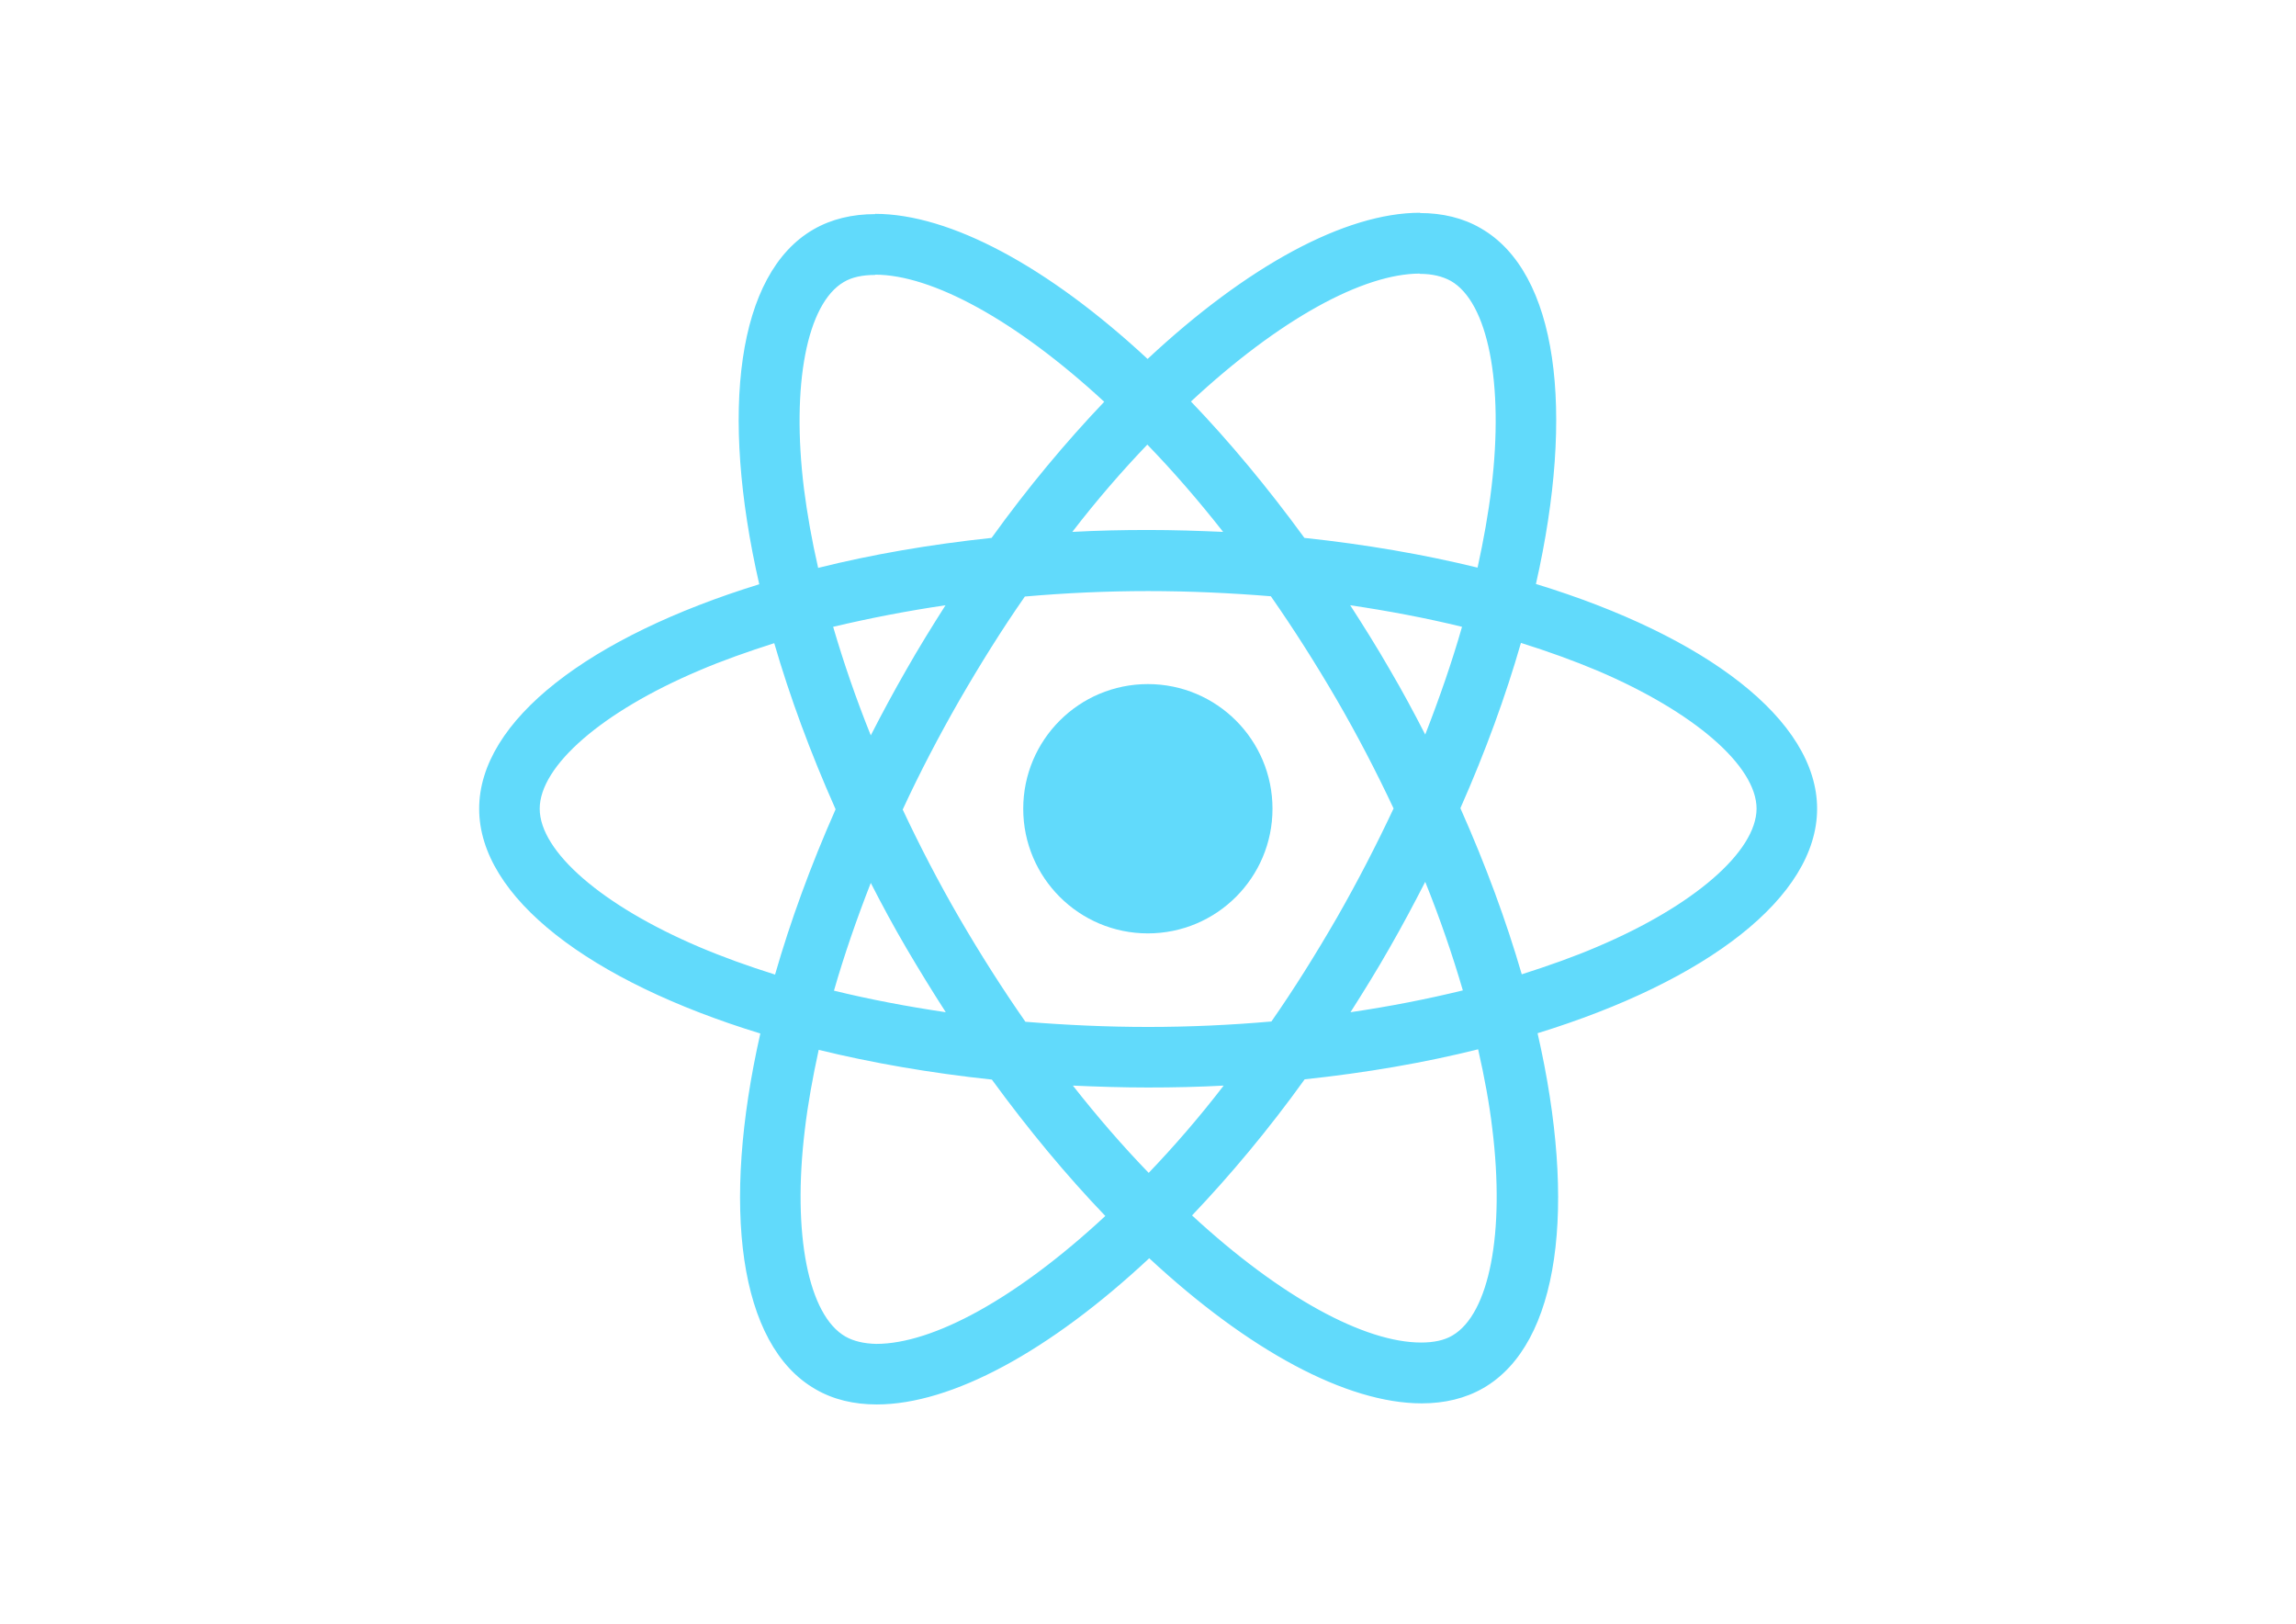
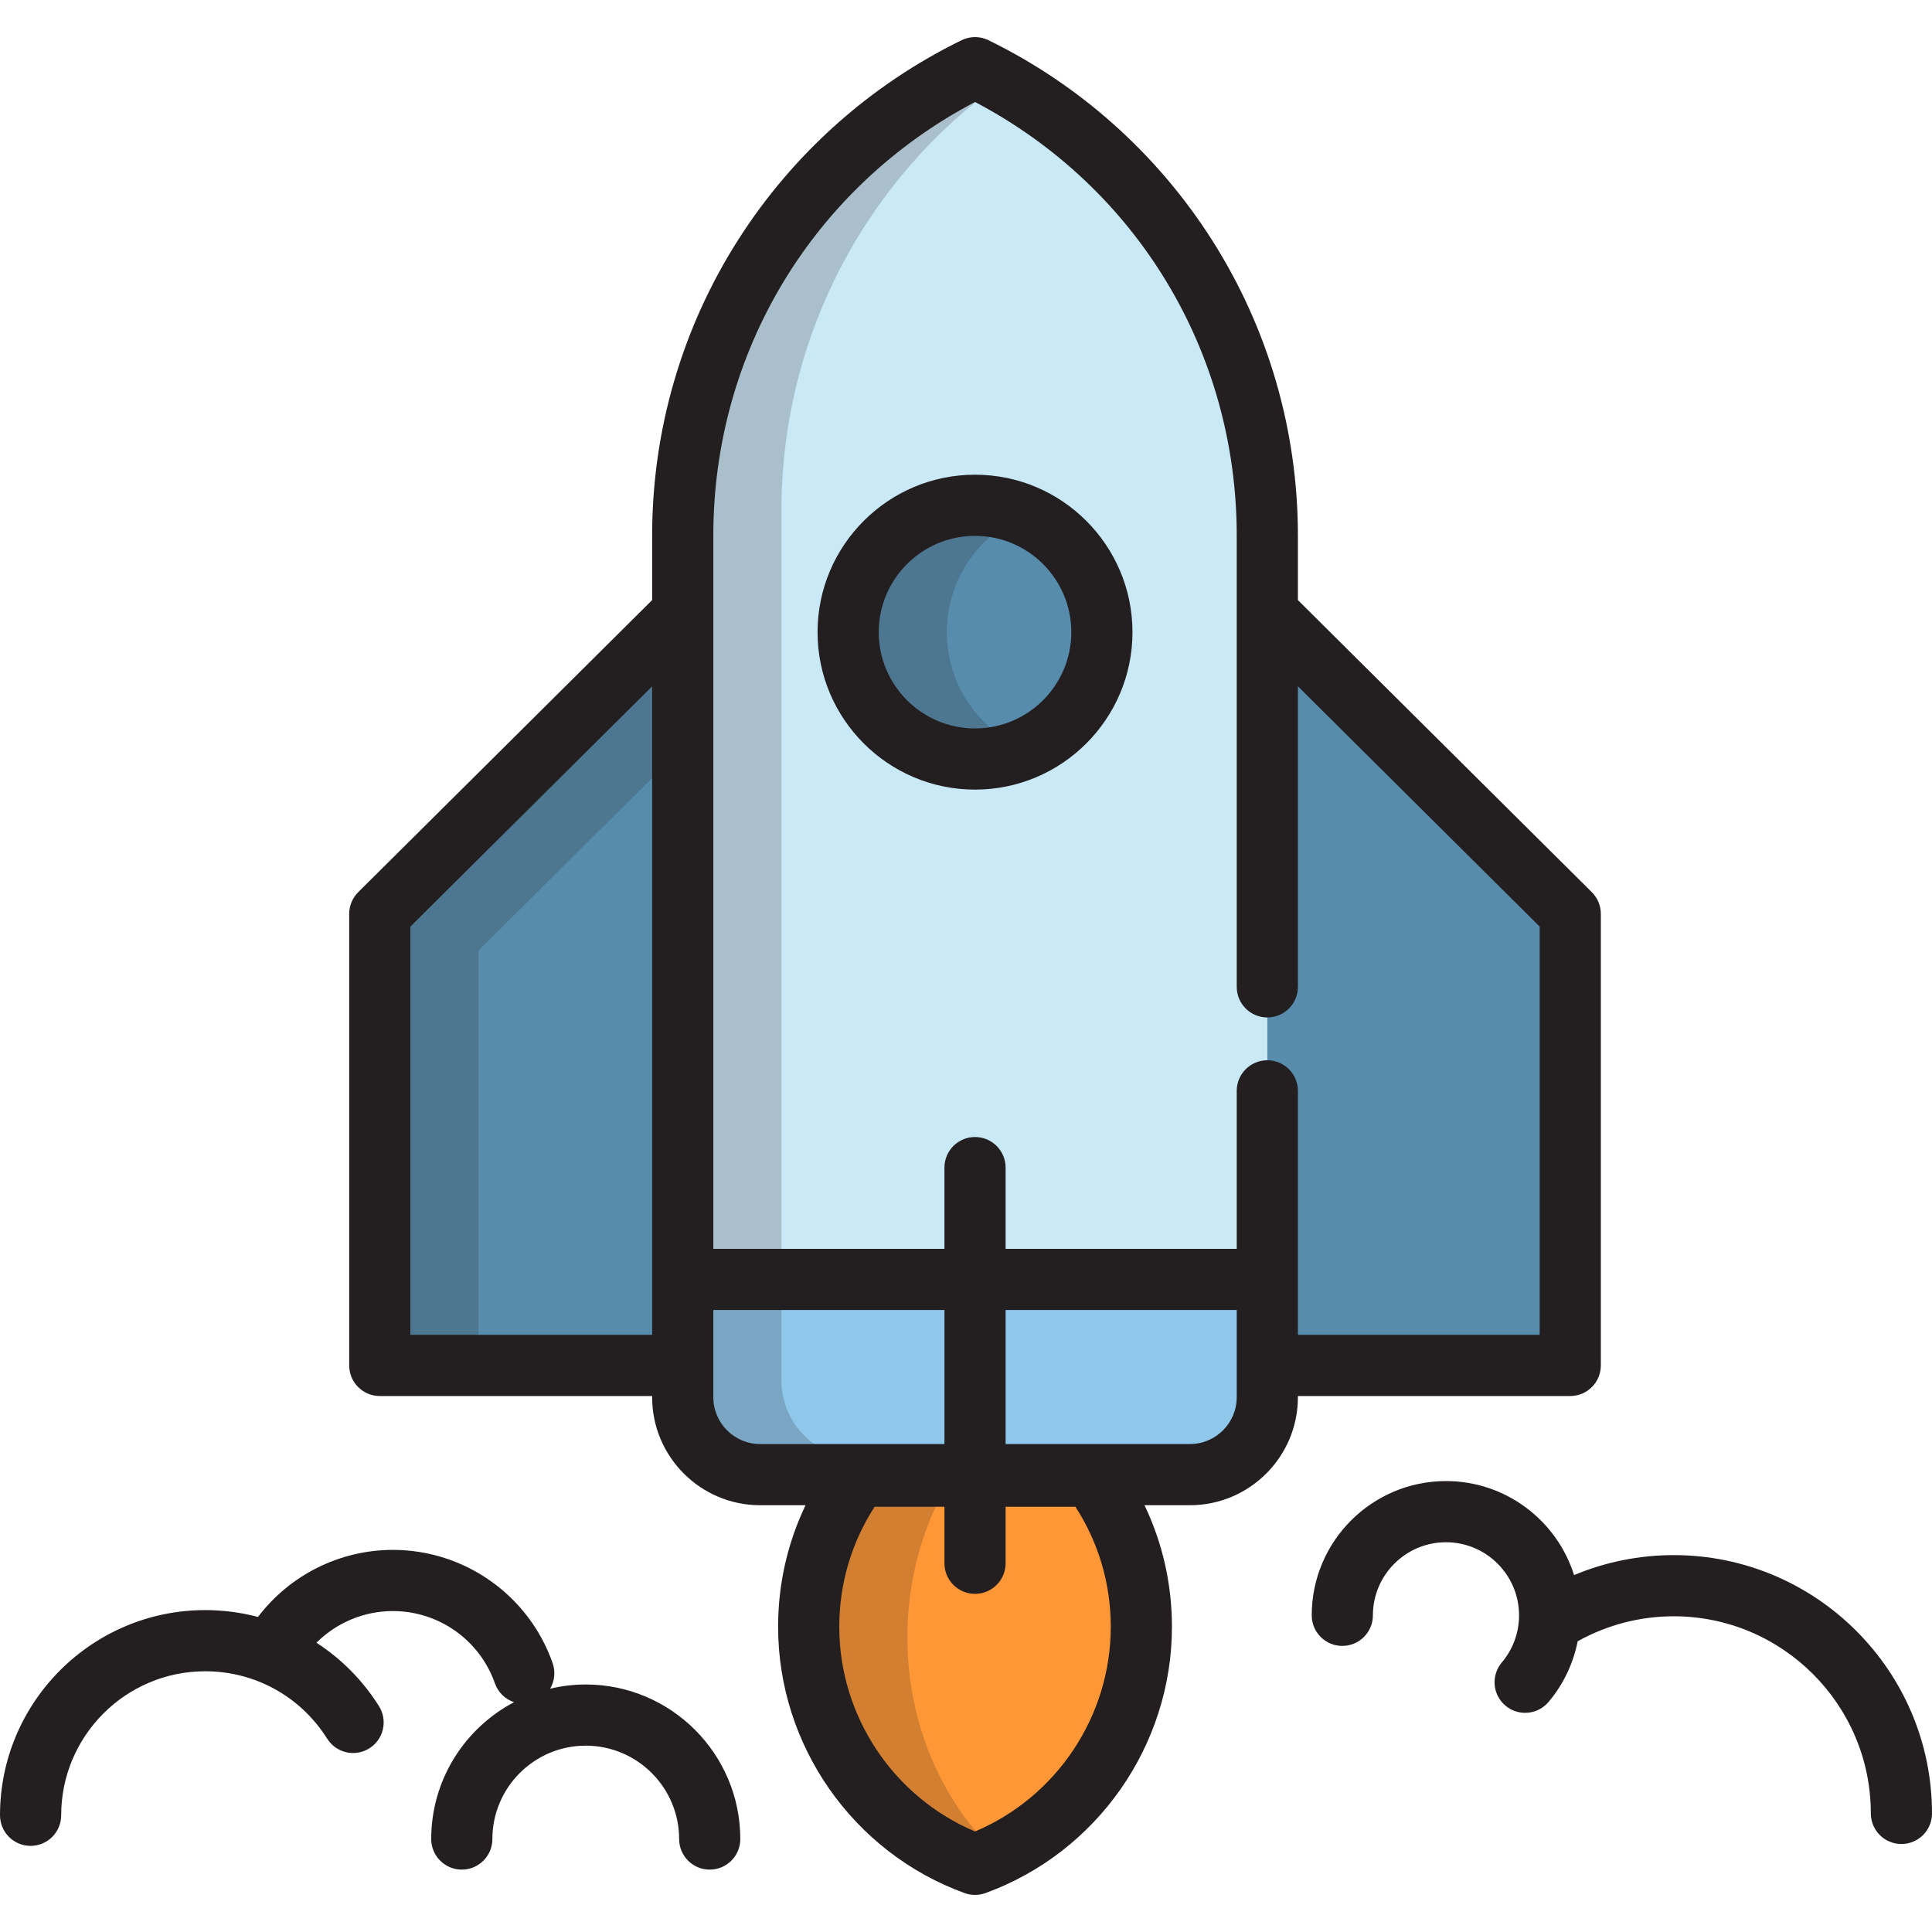
- <svg xmlns="http://www.w3.org/2000/svg" viewBox="0 0 841.9 595.3">
-   <g fill="#61DAFB">
-     <path d="M666.3 296.5c0-32.5-40.7-63.3-103.1-82.4 14.4-63.6 8-114.2-20.2-130.4-6.5-3.8-14.1-5.6-22.4-5.6v22.3c4.6 0 8.3.9 11.4 2.6 13.6 7.8 19.5 37.5 14.9 75.7-1.1 9.4-2.9 19.3-5.1 29.4-19.6-4.8-41-8.5-63.5-10.9-13.5-18.5-27.5-35.3-41.6-50 32.6-30.3 63.2-46.9 84-46.9V78c-27.5 0-63.5 19.6-99.9 53.6-36.4-33.8-72.4-53.2-99.9-53.2v22.3c20.7 0 51.4 16.5 84 46.6-14 14.7-28 31.4-41.3 49.9-22.6 2.4-44 6.1-63.6 11-2.3-10-4-19.7-5.2-29-4.7-38.2 1.1-67.9 14.6-75.8 3-1.8 6.9-2.6 11.5-2.6V78.5c-8.4 0-16 1.8-22.6 5.6-28.1 16.2-34.4 66.7-19.9 130.1-62.2 19.2-102.7 49.9-102.7 82.3 0 32.5 40.7 63.3 103.1 82.4-14.4 63.6-8 114.2 20.2 130.4 6.5 3.8 14.1 5.6 22.5 5.6 27.5 0 63.5-19.6 99.9-53.6 36.4 33.8 72.4 53.2 99.9 53.2 8.4 0 16-1.8 22.6-5.6 28.1-16.2 34.4-66.7 19.9-130.1 62-19.1 102.5-49.9 102.5-82.3zm-130.2-66.7c-3.7 12.9-8.3 26.2-13.5 39.5-4.1-8-8.4-16-13.1-24-4.6-8-9.5-15.8-14.4-23.4 14.2 2.1 27.9 4.7 41 7.9zm-45.8 106.5c-7.8 13.5-15.8 26.3-24.1 38.2-14.9 1.3-30 2-45.2 2-15.1 0-30.2-.7-45-1.9-8.3-11.9-16.4-24.6-24.2-38-7.6-13.1-14.5-26.4-20.8-39.8 6.2-13.4 13.2-26.8 20.7-39.9 7.8-13.5 15.8-26.3 24.1-38.2 14.9-1.3 30-2 45.2-2 15.1 0 30.2.7 45 1.9 8.3 11.9 16.4 24.6 24.2 38 7.6 13.1 14.5 26.4 20.8 39.8-6.3 13.4-13.2 26.8-20.7 39.9zm32.3-13c5.4 13.4 10 26.8 13.8 39.8-13.1 3.2-26.9 5.9-41.2 8 4.9-7.7 9.8-15.6 14.4-23.7 4.6-8 8.9-16.1 13-24.1zM421.2 430c-9.3-9.6-18.6-20.3-27.8-32 9 .4 18.2.7 27.5.7 9.4 0 18.7-.2 27.8-.7-9 11.7-18.3 22.4-27.5 32zm-74.4-58.9c-14.2-2.1-27.9-4.7-41-7.9 3.7-12.9 8.3-26.2 13.5-39.5 4.1 8 8.4 16 13.1 24 4.7 8 9.5 15.8 14.4 23.4zM420.7 163c9.3 9.6 18.6 20.3 27.8 32-9-.4-18.2-.7-27.5-.7-9.4 0-18.7.2-27.8.7 9-11.7 18.3-22.4 27.5-32zm-74 58.9c-4.9 7.7-9.8 15.6-14.4 23.7-4.6 8-8.9 16-13 24-5.4-13.4-10-26.8-13.8-39.8 13.1-3.1 26.9-5.8 41.2-7.9zm-90.5 125.2c-35.4-15.1-58.3-34.9-58.3-50.6 0-15.7 22.9-35.6 58.3-50.6 8.6-3.7 18-7 27.7-10.1 5.7 19.6 13.2 40 22.5 60.9-9.2 20.8-16.6 41.1-22.2 60.6-9.9-3.1-19.3-6.5-28-10.2zM310 490c-13.6-7.8-19.5-37.5-14.9-75.7 1.1-9.4 2.9-19.3 5.1-29.4 19.6 4.8 41 8.5 63.5 10.9 13.5 18.5 27.5 35.3 41.6 50-32.6 30.3-63.2 46.9-84 46.9-4.5-.1-8.3-1-11.3-2.7zm237.2-76.2c4.7 38.2-1.1 67.9-14.6 75.8-3 1.8-6.9 2.6-11.5 2.6-20.7 0-51.4-16.5-84-46.6 14-14.7 28-31.4 41.3-49.9 22.6-2.4 44-6.1 63.6-11 2.3 10.1 4.1 19.8 5.2 29.1zm38.5-66.7c-8.6 3.7-18 7-27.7 10.1-5.7-19.6-13.2-40-22.5-60.9 9.2-20.8 16.6-41.1 22.2-60.6 9.9 3.1 19.3 6.5 28.1 10.2 35.4 15.1 58.3 34.9 58.3 50.6-.1 15.7-23 35.6-58.4 50.6zM320.8 78.4z" />
-     <circle cx="420.9" cy="296.5" r="45.7" />
-     <path d="M520.5 78.1z" />
+ <svg xmlns="http://www.w3.org/2000/svg" version="1.1" id="Layer_1" x="0px" y="0px" viewBox="0 0 512.001 512.001" style="enable-background:new 0 0 512.001 512.001;" xml:space="preserve">
+   <path style="fill:#FF9737;" d="M227.549,391.203c-8.297,11.149-13.237,24.947-13.237,39.914c0,28.947,18.365,53.598,44.079,62.949  c25.713-9.351,44.079-34.002,44.079-62.949c0-14.967-4.939-28.764-13.237-39.914H227.549z" />
+   <path style="fill:#CAE9F7;" d="M335.852,261.531v-21.629v-97.964c0-54.492-31.596-101.586-77.461-124.001  c-45.864,22.416-77.46,69.509-77.46,124.001v97.964v74.531v55.847c0,11.331,9.184,20.515,20.516,20.515h48.284h30.773h34.832  c11.329,0,20.515-9.184,20.515-20.515v-55.848v-25.343" />
+   <path style="fill:#90C8EC;" d="M180.93,339.061v31.221c0,11.331,9.184,20.515,20.516,20.515h48.284h30.773h34.832  c11.329,0,20.515-9.184,20.515-20.515v-31.221H180.93z" />
+   <g>
+     <circle style="fill:#578CAD;" cx="258.395" cy="167.527" r="33.622" />
+     <polyline style="fill:#578CAD;" points="335.852,361.855 416.133,361.855 416.133,242.182 335.852,162.4  " />
+     <polygon style="fill:#578CAD;" points="180.93,162.4 180.93,361.855 100.647,361.855 100.647,242.182  " />
  </g>
+   <g style="opacity:0.2;">
+     <path style="fill:#231F20;" d="M240.465,433.871c0-15.857,4.4-30.542,11.862-42.668h-24.778   c-8.297,11.149-13.237,24.947-13.237,39.914c0,28.947,18.365,53.598,44.079,62.949c2.063-0.75,4.074-1.609,6.037-2.552   C249.781,477.718,240.465,457.022,240.465,433.871z" />
+   </g>
+   <g style="opacity:0.2;">
+     <path style="fill:#231F20;" d="M306.657,386.473h-30.773h-48.284c-11.332,0-20.516-9.265-20.516-20.696v-56.342v-75.191v-98.831   c0-46.989,23.094-88.509,58.439-113.706c-2.34-1.319-4.711-2.586-7.133-3.769c-45.863,22.416-77.46,69.509-77.46,124.001v97.964   v74.531v55.847c0,11.331,9.184,20.515,20.516,20.515h48.284h30.773h34.832c4.74,0,9.092-1.623,12.566-4.323h-21.244V386.473z" />
+   </g>
+   <g style="opacity:0.2;">
+     <path style="fill:#231F20;" d="M250.921,167.528c0-13.93,8.473-25.882,20.546-30.983c-4.02-1.699-8.438-2.638-13.077-2.638   c-18.569,0-33.623,15.054-33.623,33.621c0,18.572,15.054,33.622,33.623,33.622c4.639,0,9.057-0.939,13.077-2.637   C259.395,193.411,250.921,181.46,250.921,167.528z" />
+   </g>
+   <g style="opacity:0.2;">
+     <polygon style="fill:#231F20;" points="126.8,251.908 180.93,198.117 180.93,162.4 100.647,242.182 100.647,361.855 126.8,361.855    " />
+   </g>
+   <g>
+     <path style="fill:#231F20;" d="M258.391,209.256c23.009,0,41.729-18.718,41.729-41.728c0-23.008-18.72-41.726-41.729-41.726   c-23.009,0-41.729,18.718-41.729,41.726C216.662,190.537,235.382,209.256,258.391,209.256z M258.391,142.012   c14.07,0,25.517,11.446,25.517,25.515c0,14.07-11.447,25.516-25.517,25.516c-14.07,0-25.517-11.447-25.517-25.516   C232.873,153.459,244.32,142.012,258.391,142.012z" />
+     <path style="fill:#231F20;" d="M416.133,369.96c4.478,0,8.106-3.629,8.106-8.106V242.182c0-2.158-0.861-4.228-2.392-5.75   l-77.889-77.405v-17.089c0-27.878-7.885-54.983-22.802-78.386c-14.513-22.769-34.987-41.061-59.206-52.898   c-2.246-1.098-4.872-1.098-7.118,0c-24.219,11.837-44.692,30.129-59.205,52.898c-14.917,23.402-22.802,50.509-22.802,78.386v17.089   l-77.891,77.405c-1.531,1.522-2.392,3.591-2.392,5.75v119.673c0,4.476,3.629,8.106,8.106,8.106h72.177v0.32   c0,15.781,12.839,28.62,28.621,28.62h12.032c-4.781,9.998-7.272,20.922-7.272,32.216c0,31.459,19.859,59.818,49.414,70.566   c0.895,0.325,1.832,0.488,2.771,0.488c0.937,0,1.875-0.162,2.77-0.488c29.556-10.749,49.415-39.108,49.415-70.566   c0-11.294-2.49-22.218-7.271-32.216h12.033c15.782,0,28.62-12.839,28.62-28.62v-0.32H416.133z M189.036,141.938   c0-48.679,26.472-92.35,69.355-114.914c42.884,22.564,69.356,66.234,69.356,114.914v119.593c0,4.476,3.628,8.106,8.106,8.106   c4.478,0,8.106-3.629,8.106-8.106v-79.649l64.07,63.671v108.195h-64.07v-14.689v-49.97c0-4.476-3.628-8.106-8.106-8.106   c-4.478,0-8.106,3.629-8.106,8.106v41.865h-61.25v-21.527c0-4.476-3.628-8.106-8.106-8.106c-4.476,0-8.106,3.629-8.106,8.106   v21.527h-61.249V162.4L189.036,141.938L189.036,141.938z M108.753,353.749V245.554l64.072-63.671v157.178v14.689h-64.072V353.749z    M189.036,370.28v-8.425v-14.689h61.249v35.524h-48.839C194.603,382.69,189.036,377.123,189.036,370.28z M258.391,485.36   c-21.634-9.14-35.974-30.572-35.974-54.244c0-11.389,3.226-22.307,9.367-31.808h18.501v14.975c0,4.476,3.629,8.106,8.106,8.106   c4.478,0,8.106-3.629,8.106-8.106v-14.975h18.502c6.14,9.501,9.366,20.418,9.366,31.808   C294.364,454.788,280.026,476.22,258.391,485.36z M327.746,370.28c0,6.843-5.567,12.409-12.409,12.409h-48.84v-35.524h61.25v23.115   H327.746z" />
+     <path style="fill:#231F20;" d="M443.547,412.122c-9.096,0-18.082,1.816-26.405,5.29c-4.542-14.423-18.04-24.911-33.943-24.911   c-19.617,0-35.577,15.96-35.577,35.578c0,4.476,3.628,8.106,8.106,8.106c4.478,0,8.106-3.629,8.106-8.106   c0-10.679,8.687-19.367,19.366-19.367c10.679,0,19.367,8.688,19.367,19.367c0,4.576-1.624,9.016-4.573,12.501   c-2.892,3.417-2.466,8.531,0.951,11.423c1.523,1.288,3.382,1.918,5.232,1.918c2.302,0,4.588-0.975,6.192-2.869   c3.925-4.637,6.566-10.194,7.729-16.094c7.741-4.326,16.521-6.625,25.45-6.625c28.806,0,52.242,23.436,52.242,52.242   c0,4.476,3.628,8.106,8.106,8.106s8.106-3.629,8.106-8.106C512,442.83,481.292,412.122,443.547,412.122z" />
+     <path style="fill:#231F20;" d="M155.229,446.41c-3.248,0-6.403,0.391-9.434,1.109c1.159-1.981,1.477-4.436,0.66-6.772   c-6.285-17.949-23.301-30.01-42.344-30.01c-14.043,0-27.282,6.624-35.743,17.772c-4.499-1.188-9.193-1.815-13.992-1.815   C24.393,426.694,0,451.086,0,481.069c0,4.476,3.629,8.106,8.106,8.106s8.106-3.629,8.106-8.106   c0-21.044,17.121-38.164,38.165-38.164c13.205,0,25.292,6.682,32.334,17.875c2.383,3.788,7.386,4.929,11.177,2.545   c3.789-2.384,4.928-7.388,2.544-11.177c-4.333-6.887-10.011-12.567-16.576-16.806c5.331-5.319,12.609-8.395,20.257-8.395   c12.164,0,23.032,7.698,27.042,19.156c0.86,2.455,2.785,4.228,5.074,4.997c-13.038,6.859-21.954,20.536-21.954,36.263   c0,4.476,3.629,8.106,8.106,8.106c4.476,0,8.106-3.629,8.106-8.106c0-13.643,11.1-24.743,24.744-24.743   c13.644,0,24.745,11.1,24.745,24.743c0,4.476,3.629,8.106,8.106,8.106s8.106-3.629,8.106-8.106   C196.184,464.781,177.811,446.41,155.229,446.41z" />
+   </g>
+   <g>
+ </g>
+   <g>
+ </g>
+   <g>
+ </g>
+   <g>
+ </g>
+   <g>
+ </g>
+   <g>
+ </g>
+   <g>
+ </g>
+   <g>
+ </g>
+   <g>
+ </g>
+   <g>
+ </g>
+   <g>
+ </g>
+   <g>
+ </g>
+   <g>
+ </g>
+   <g>
+ </g>
+   <g>
+ </g>
</svg>
